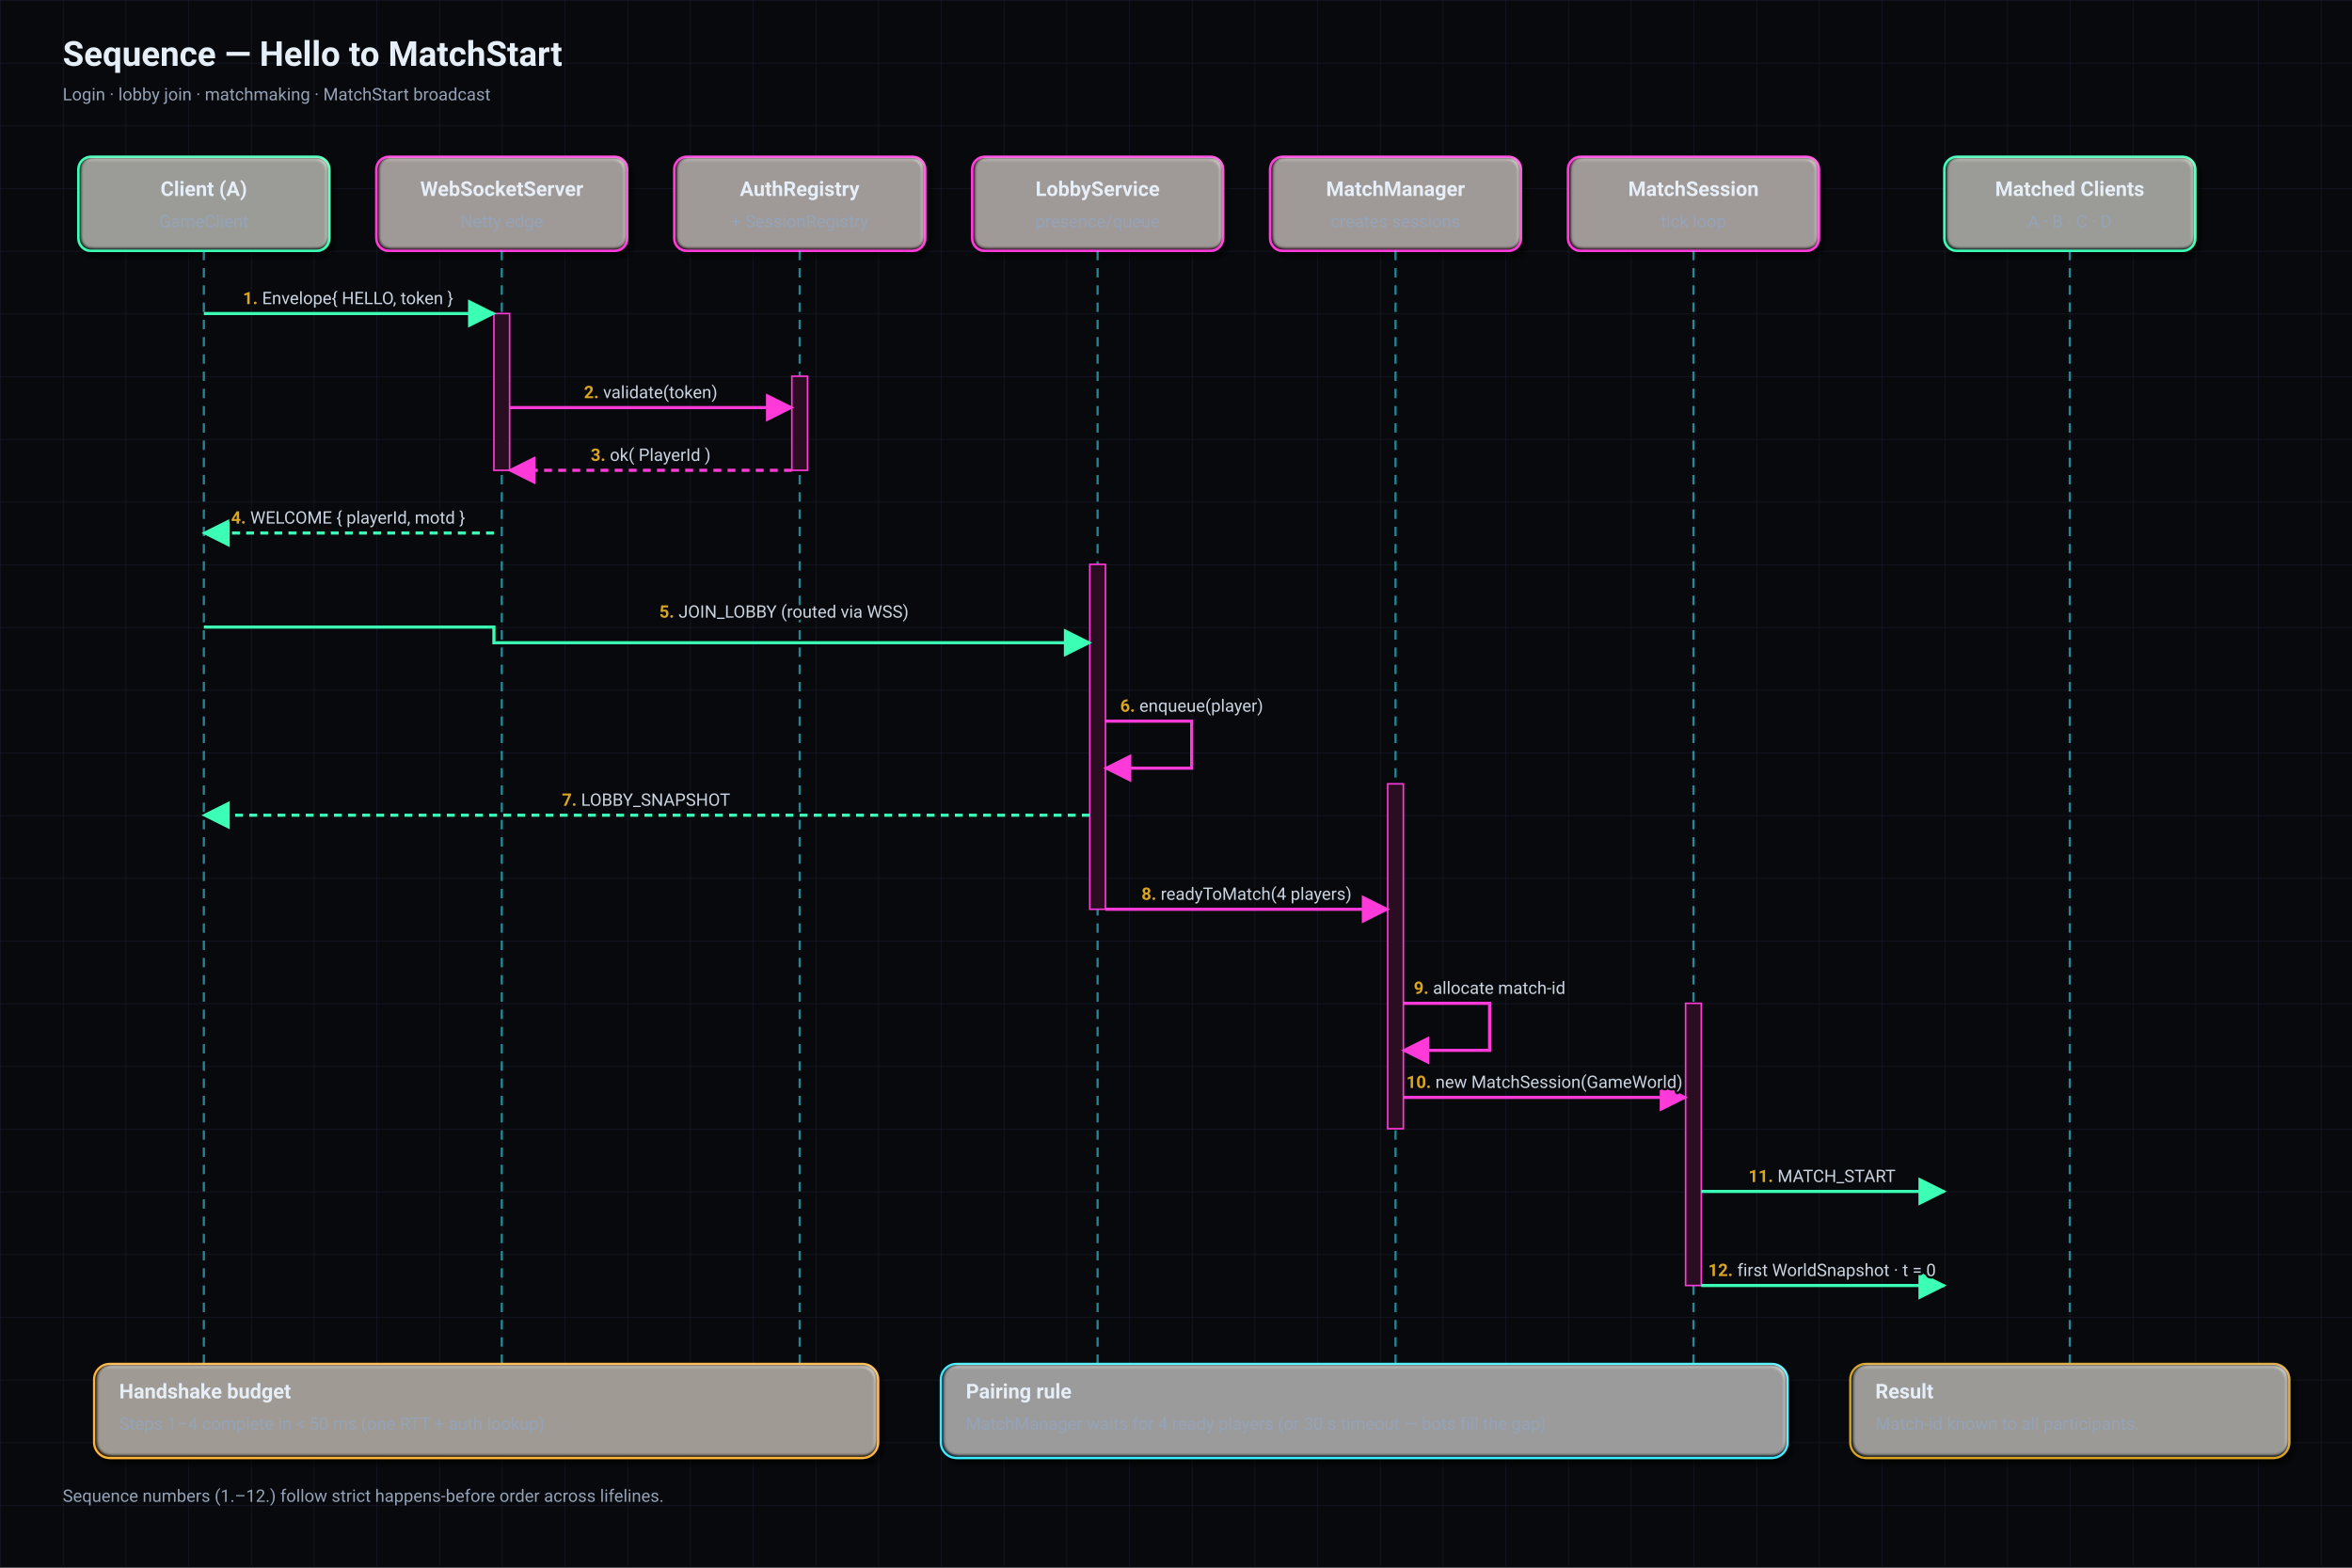
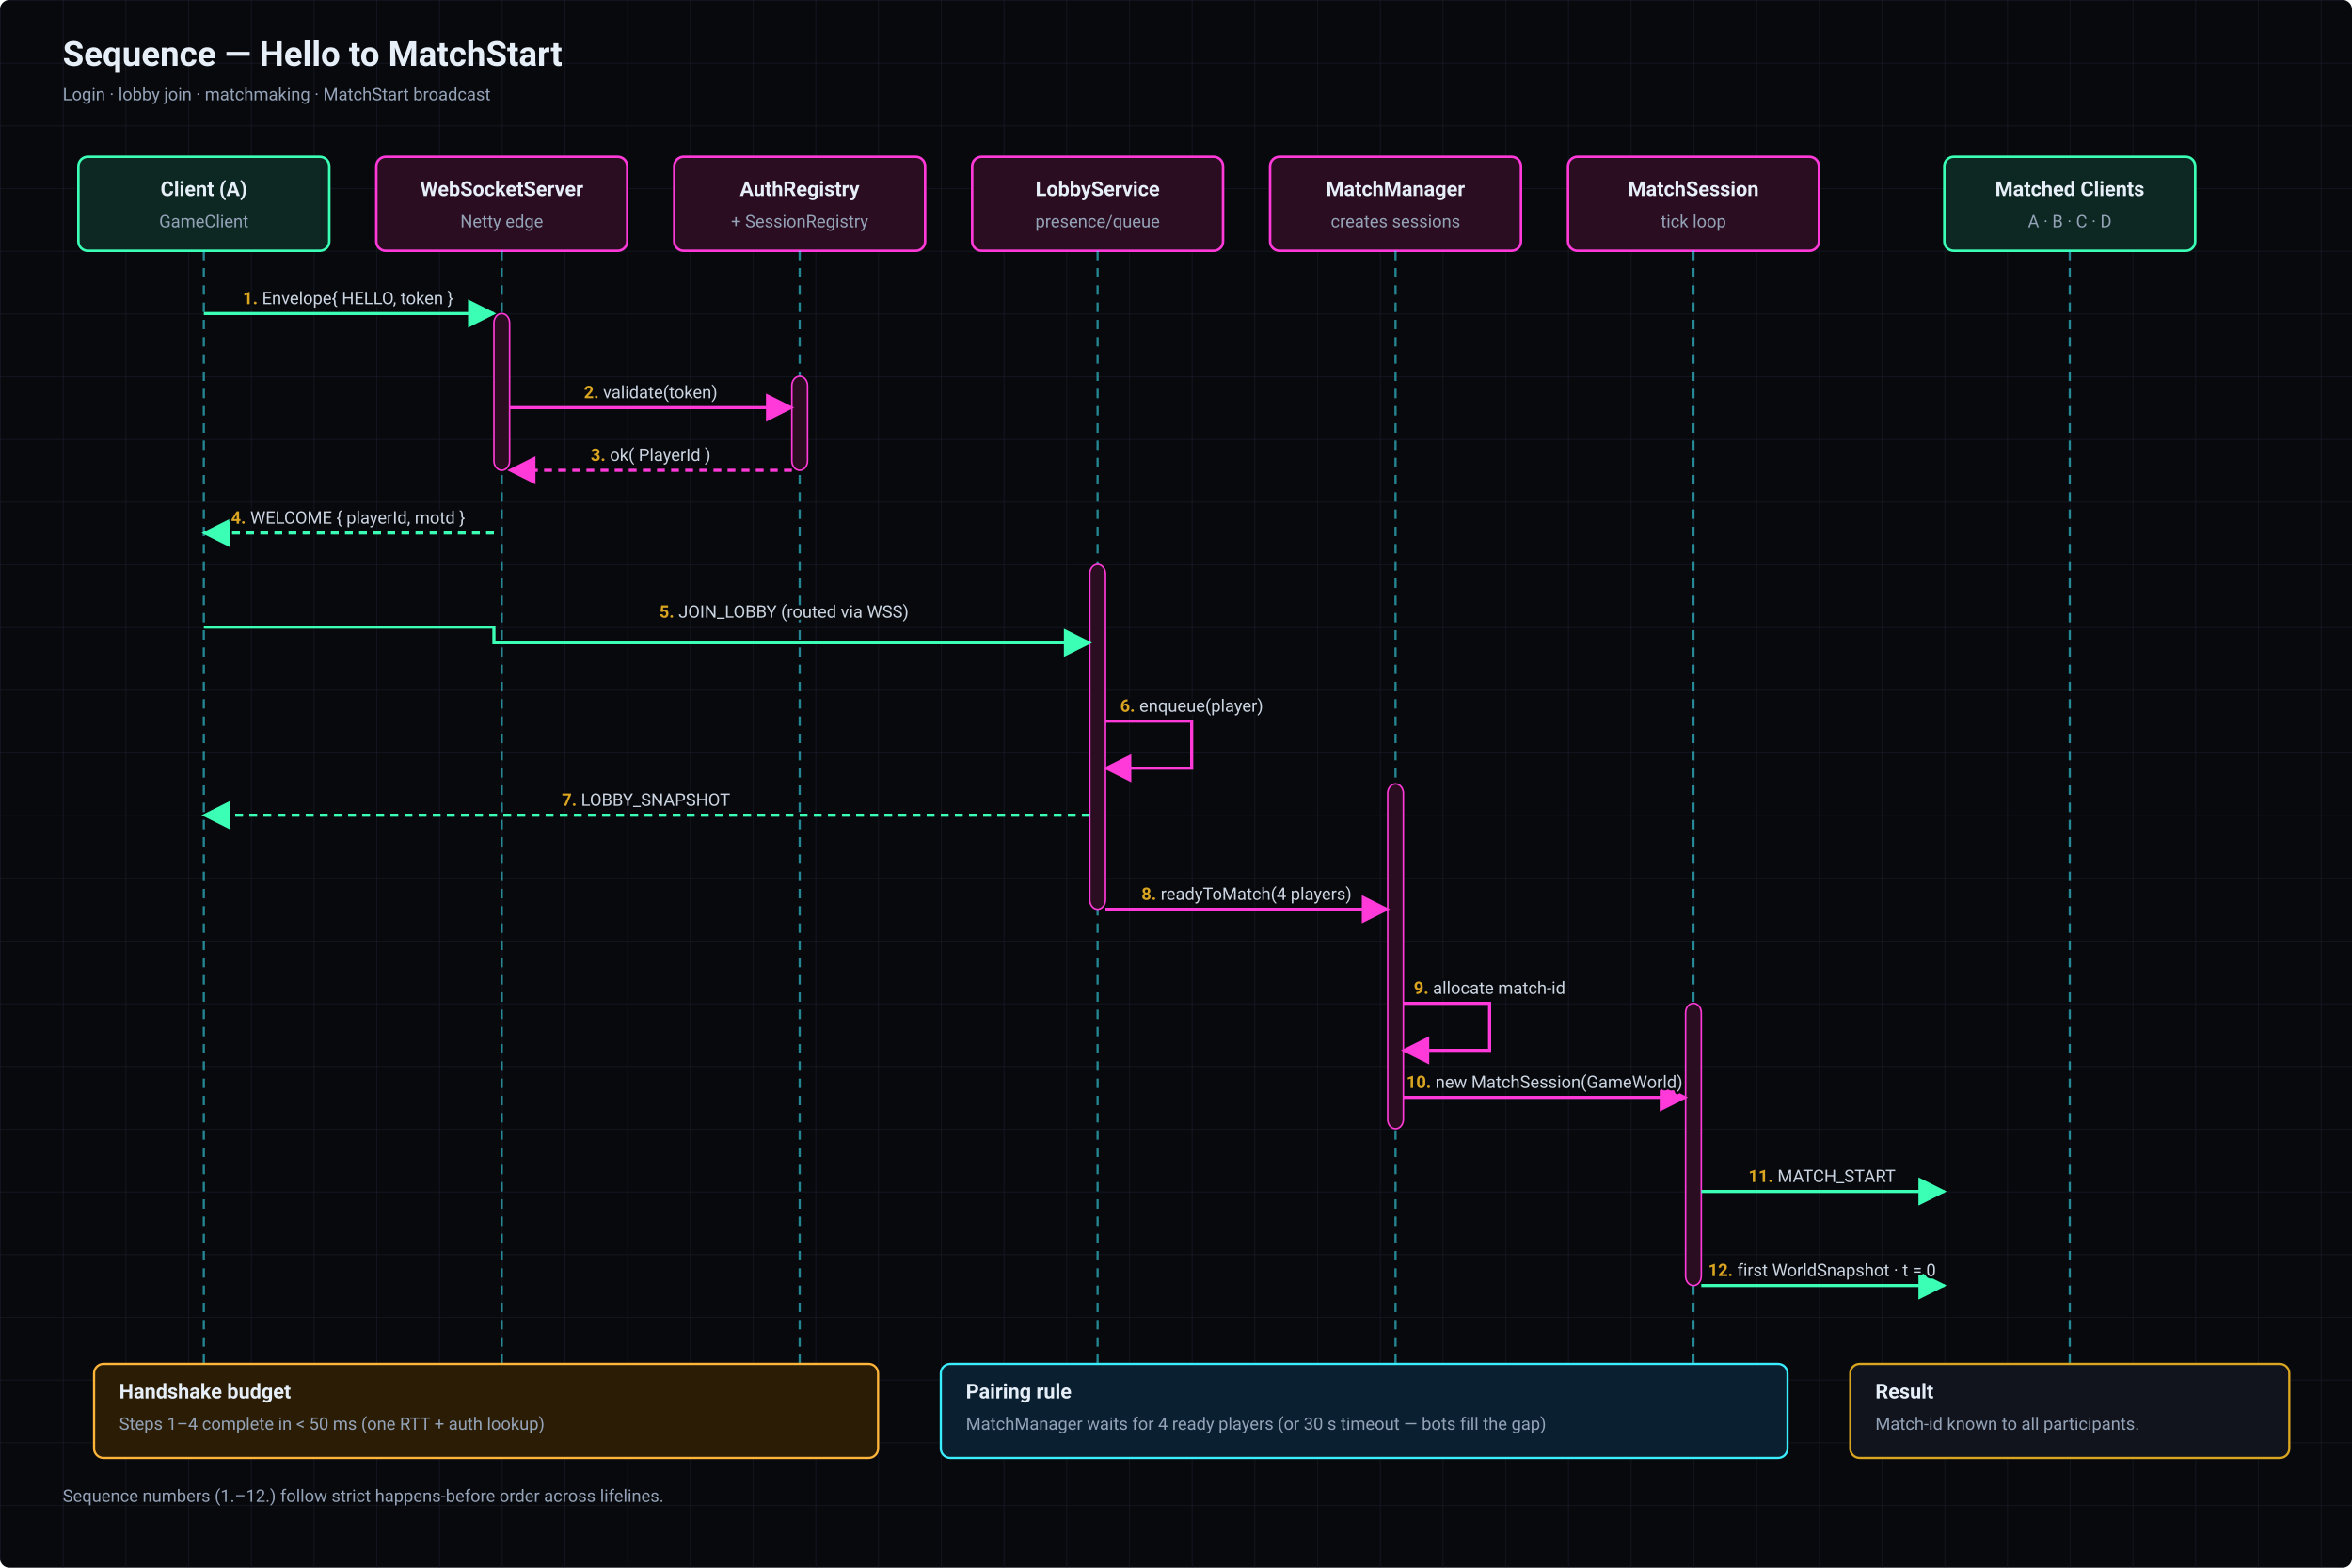
<svg xmlns="http://www.w3.org/2000/svg" viewBox="0 0 1500 1000" preserveAspectRatio="xMidYMid meet" role="img" aria-labelledby="title desc">
+   <style>
+     rect { rx: 6; ry: 6; }
+     text { font-family: -apple-system, "Segoe UI", Roboto, sans-serif; fill: #e8eef8; }
+     .ttl { font-weight: 700; font-size: 14px; }
+     .sub { font-size: 12px; fill: #9aa6b8; }
+     .edge { font-size: 11px; fill: #c5cbd6; }
+   </style>
  <defs>
-     <filter id="bx-3d-bevel" x="-10%" y="-10%" width="120%" height="120%">
-       <feGaussianBlur in="SourceAlpha" stdDeviation="1.5" result="blur" />
-       <feOffset in="blur" dx="3" dy="4" result="dropshadowAlpha" />
-       <feFlood flood-color="#000" flood-opacity="0.55" />
-       <feComposite in2="dropshadowAlpha" operator="in" result="dropshadow" />
-       <feSpecularLighting in="blur" surfaceScale="2.4" specularConstant="0.55" specularExponent="22" lighting-color="#fff8e7" result="specOut">
-         <feDistantLight azimuth="-45" elevation="65" />
-       </feSpecularLighting>
-       <feComposite in="specOut" in2="SourceAlpha" operator="in" result="specOut2" />
-       <feComposite in="SourceGraphic" in2="specOut2" operator="arithmetic" k1="0" k2="1" k3="1" k4="0" result="litPaint" />
-       <feMerge>
-         <feMergeNode in="dropshadow" />
-         <feMergeNode in="litPaint" />
-       </feMerge>
-     </filter>
    <pattern id="grid" width="40" height="40" patternUnits="userSpaceOnUse">
      <path d="M 40 0 L 0 0 0 40" fill="none" stroke="#1f2533" stroke-width="0.5" />
    </pattern>
    <marker id="arrCyan" viewBox="0 0 12 12" refX="11" refY="6" markerWidth="9" markerHeight="9" orient="auto-start-reverse">
      <path d="M0,0 L12,6 L0,12 z" fill="#3aedff" />
    </marker>
    <marker id="arrPink" viewBox="0 0 12 12" refX="11" refY="6" markerWidth="9" markerHeight="9" orient="auto-start-reverse">
      <path d="M0,0 L12,6 L0,12 z" fill="#ff3ad9" />
    </marker>
    <marker id="arrAmber" viewBox="0 0 12 12" refX="11" refY="6" markerWidth="9" markerHeight="9" orient="auto-start-reverse">
      <path d="M0,0 L12,6 L0,12 z" fill="#ffb53a" />
    </marker>
    <marker id="arrGreen" viewBox="0 0 12 12" refX="11" refY="6" markerWidth="9" markerHeight="9" orient="auto-start-reverse">
      <path d="M0,0 L12,6 L0,12 z" fill="#3affb5" />
    </marker>
  </defs>
  <style>
    text { fill: #e6eef8; font-family: -apple-system, "Segoe UI", Roboto, sans-serif; }
    .title { font-weight: 700; font-size: 22px; }
    .ttl { font-weight: 700; font-size: 13px; }
    .sub { font-size: 11px; fill: #94a3b8; }
    .edge { font-size: 11px; fill: #cbd5e1; paint-order: stroke; stroke: #08090d; stroke-width: 3px; stroke-linejoin: round; }
    .num { font-size: 11px; font-weight: 700; fill: #daa520; paint-order: stroke; stroke: #08090d; stroke-width: 3px; stroke-linejoin: round; }
    .conn { fill: none; stroke-width: 2; }
    .life { stroke: #3aedff; stroke-width: 1.4; stroke-dasharray: 6 5; opacity: 0.55; }
    .bar  { fill: #2a0d20; stroke: #ff3ad9; stroke-width: 1; }
  </style>
  <rect x="0" y="0" width="1500" height="1000" fill="#08090d" />
  <rect x="0" y="0" width="1500" height="1000" fill="url(#grid)" />
  <text x="40" y="42" class="title" fill="#daa520">Sequence — Hello to MatchStart</text>
  <text x="40" y="64" class="sub">Login · lobby join · matchmaking · MatchStart broadcast</text>
-   <rect x="50" y="100" width="160" height="60" rx="8" fill="#0d2823" stroke="#3affb5" stroke-width="1.6" filter="url(#bx-3d-bevel)" />
+   <rect x="50" y="100" width="160" height="60" rx="8" fill="#0d2823" stroke="#3affb5" stroke-width="1.6" />
  <text x="130" y="125" text-anchor="middle" class="ttl" fill="#3affb5">Client (A)</text>
  <text x="130" y="145" text-anchor="middle" class="sub">GameClient</text>
-   <rect x="240" y="100" width="160" height="60" rx="8" fill="#2a0d20" stroke="#ff3ad9" stroke-width="1.6" filter="url(#bx-3d-bevel)" />
+   <rect x="240" y="100" width="160" height="60" rx="8" fill="#2a0d20" stroke="#ff3ad9" stroke-width="1.6" />
  <text x="320" y="125" text-anchor="middle" class="ttl" fill="#ff3ad9">WebSocketServer</text>
  <text x="320" y="145" text-anchor="middle" class="sub">Netty edge</text>
-   <rect x="430" y="100" width="160" height="60" rx="8" fill="#2a0d20" stroke="#ff3ad9" stroke-width="1.6" filter="url(#bx-3d-bevel)" />
+   <rect x="430" y="100" width="160" height="60" rx="8" fill="#2a0d20" stroke="#ff3ad9" stroke-width="1.6" />
  <text x="510" y="125" text-anchor="middle" class="ttl" fill="#ff3ad9">AuthRegistry</text>
  <text x="510" y="145" text-anchor="middle" class="sub">+ SessionRegistry</text>
-   <rect x="620" y="100" width="160" height="60" rx="8" fill="#2a0d20" stroke="#ff3ad9" stroke-width="1.6" filter="url(#bx-3d-bevel)" />
+   <rect x="620" y="100" width="160" height="60" rx="8" fill="#2a0d20" stroke="#ff3ad9" stroke-width="1.6" />
  <text x="700" y="125" text-anchor="middle" class="ttl" fill="#ff3ad9">LobbyService</text>
  <text x="700" y="145" text-anchor="middle" class="sub">presence/queue</text>
-   <rect x="810" y="100" width="160" height="60" rx="8" fill="#2a0d20" stroke="#ff3ad9" stroke-width="1.6" filter="url(#bx-3d-bevel)" />
+   <rect x="810" y="100" width="160" height="60" rx="8" fill="#2a0d20" stroke="#ff3ad9" stroke-width="1.6" />
  <text x="890" y="125" text-anchor="middle" class="ttl" fill="#ff3ad9">MatchManager</text>
  <text x="890" y="145" text-anchor="middle" class="sub">creates sessions</text>
-   <rect x="1000" y="100" width="160" height="60" rx="8" fill="#2a0d20" stroke="#ff3ad9" stroke-width="1.6" filter="url(#bx-3d-bevel)" />
+   <rect x="1000" y="100" width="160" height="60" rx="8" fill="#2a0d20" stroke="#ff3ad9" stroke-width="1.6" />
  <text x="1080" y="125" text-anchor="middle" class="ttl" fill="#ff3ad9">MatchSession</text>
  <text x="1080" y="145" text-anchor="middle" class="sub">tick loop</text>
-   <rect x="1240" y="100" width="160" height="60" rx="8" fill="#0d2823" stroke="#3affb5" stroke-width="1.6" filter="url(#bx-3d-bevel)" />
+   <rect x="1240" y="100" width="160" height="60" rx="8" fill="#0d2823" stroke="#3affb5" stroke-width="1.6" />
  <text x="1320" y="125" text-anchor="middle" class="ttl" fill="#3affb5">Matched Clients</text>
  <text x="1320" y="145" text-anchor="middle" class="sub">A · B · C · D</text>
  <line class="life" x1="130" y1="160" x2="130" y2="900" />
  <line class="life" x1="320" y1="160" x2="320" y2="900" />
  <line class="life" x1="510" y1="160" x2="510" y2="900" />
  <line class="life" x1="700" y1="160" x2="700" y2="900" />
  <line class="life" x1="890" y1="160" x2="890" y2="900" />
  <line class="life" x1="1080" y1="160" x2="1080" y2="900" />
  <line class="life" x1="1320" y1="160" x2="1320" y2="900" />
  <rect class="bar" x="315" y="200" width="10" height="100" />
  <rect class="bar" x="505" y="240" width="10" height="60" />
  <rect class="bar" x="695" y="360" width="10" height="220" />
  <rect class="bar" x="885" y="500" width="10" height="220" />
  <rect class="bar" x="1075" y="640" width="10" height="180" />
  <path class="conn" d="M 130,200 H 315" stroke="#3affb5" marker-end="url(#arrGreen)" />
  <text x="222" y="194" text-anchor="middle" class="edge">
    <tspan class="num">1.</tspan> Envelope{ HELLO, token }</text>
  <path class="conn" d="M 325,260 H 505" stroke="#ff3ad9" marker-end="url(#arrPink)" />
  <text x="415" y="254" text-anchor="middle" class="edge">
    <tspan class="num">2.</tspan> validate(token)</text>
  <path class="conn" d="M 505,300 H 325" stroke="#ff3ad9" marker-end="url(#arrPink)" stroke-dasharray="5 4" />
  <text x="415" y="294" text-anchor="middle" class="edge">
    <tspan class="num">3.</tspan> ok( PlayerId )</text>
  <path class="conn" d="M 315,340 H 130" stroke="#3affb5" marker-end="url(#arrGreen)" stroke-dasharray="5 4" />
  <text x="222" y="334" text-anchor="middle" class="edge">
    <tspan class="num">4.</tspan> WELCOME { playerId, motd }</text>
  <path class="conn" d="M 130,400 H 315 V 410 H 695" stroke="#3affb5" marker-end="url(#arrGreen)" />
  <text x="500" y="394" text-anchor="middle" class="edge">
    <tspan class="num">5.</tspan> JOIN_LOBBY  (routed via WSS)</text>
  <path class="conn" d="M 705,460 H 760 V 490 H 705" stroke="#ff3ad9" marker-end="url(#arrPink)" />
  <text x="760" y="454" text-anchor="middle" class="edge">
    <tspan class="num">6.</tspan> enqueue(player)</text>
  <path class="conn" d="M 695,520 H 130" stroke="#3affb5" marker-end="url(#arrGreen)" stroke-dasharray="5 4" />
  <text x="412" y="514" text-anchor="middle" class="edge">
    <tspan class="num">7.</tspan> LOBBY_SNAPSHOT</text>
  <path class="conn" d="M 705,580 H 885" stroke="#ff3ad9" marker-end="url(#arrPink)" />
  <text x="795" y="574" text-anchor="middle" class="edge">
    <tspan class="num">8.</tspan> readyToMatch(4 players)</text>
  <path class="conn" d="M 895,640 H 950 V 670 H 895" stroke="#ff3ad9" marker-end="url(#arrPink)" />
  <text x="950" y="634" text-anchor="middle" class="edge">
    <tspan class="num">9.</tspan> allocate match-id</text>
  <path class="conn" d="M 895,700 H 1075" stroke="#ff3ad9" marker-end="url(#arrPink)" />
  <text x="985" y="694" text-anchor="middle" class="edge">
    <tspan class="num">10.</tspan> new MatchSession(GameWorld)</text>
  <path class="conn" d="M 1085,760 H 1240" stroke="#3affb5" marker-end="url(#arrGreen)" />
  <text x="1162" y="754" text-anchor="middle" class="edge">
    <tspan class="num">11.</tspan> MATCH_START</text>
  <path class="conn" d="M 1085,820 H 1240" stroke="#3affb5" marker-end="url(#arrGreen)" />
  <text x="1162" y="814" text-anchor="middle" class="edge">
    <tspan class="num">12.</tspan> first WorldSnapshot · t = 0</text>
-   <rect x="60" y="870" width="500" height="60" rx="10" fill="#2b1d05" stroke="#ffb53a" stroke-width="1.4" filter="url(#bx-3d-bevel)" />
+   <rect x="60" y="870" width="500" height="60" rx="10" fill="#2b1d05" stroke="#ffb53a" stroke-width="1.4" />
  <text x="76" y="892" class="ttl" fill="#ffb53a">Handshake budget</text>
  <text x="76" y="912" class="sub">Steps 1–4 complete in &lt; 50 ms (one RTT + auth lookup)</text>
-   <rect x="600" y="870" width="540" height="60" rx="10" fill="#0a2030" stroke="#3aedff" stroke-width="1.4" filter="url(#bx-3d-bevel)" />
+   <rect x="600" y="870" width="540" height="60" rx="10" fill="#0a2030" stroke="#3aedff" stroke-width="1.4" />
  <text x="616" y="892" class="ttl" fill="#3aedff">Pairing rule</text>
  <text x="616" y="912" class="sub">MatchManager waits for 4 ready players (or 30 s timeout — bots fill the gap)</text>
-   <rect x="1180" y="870" width="280" height="60" rx="10" fill="#11141c" stroke="#daa520" stroke-width="1.4" filter="url(#bx-3d-bevel)" />
+   <rect x="1180" y="870" width="280" height="60" rx="10" fill="#11141c" stroke="#daa520" stroke-width="1.4" />
  <text x="1196" y="892" class="ttl" fill="#daa520">Result</text>
  <text x="1196" y="912" class="sub">Match-id known to all participants.</text>
  <text x="40" y="958" class="sub">Sequence numbers (1.–12.) follow strict happens-before order across lifelines.</text>
</svg>
